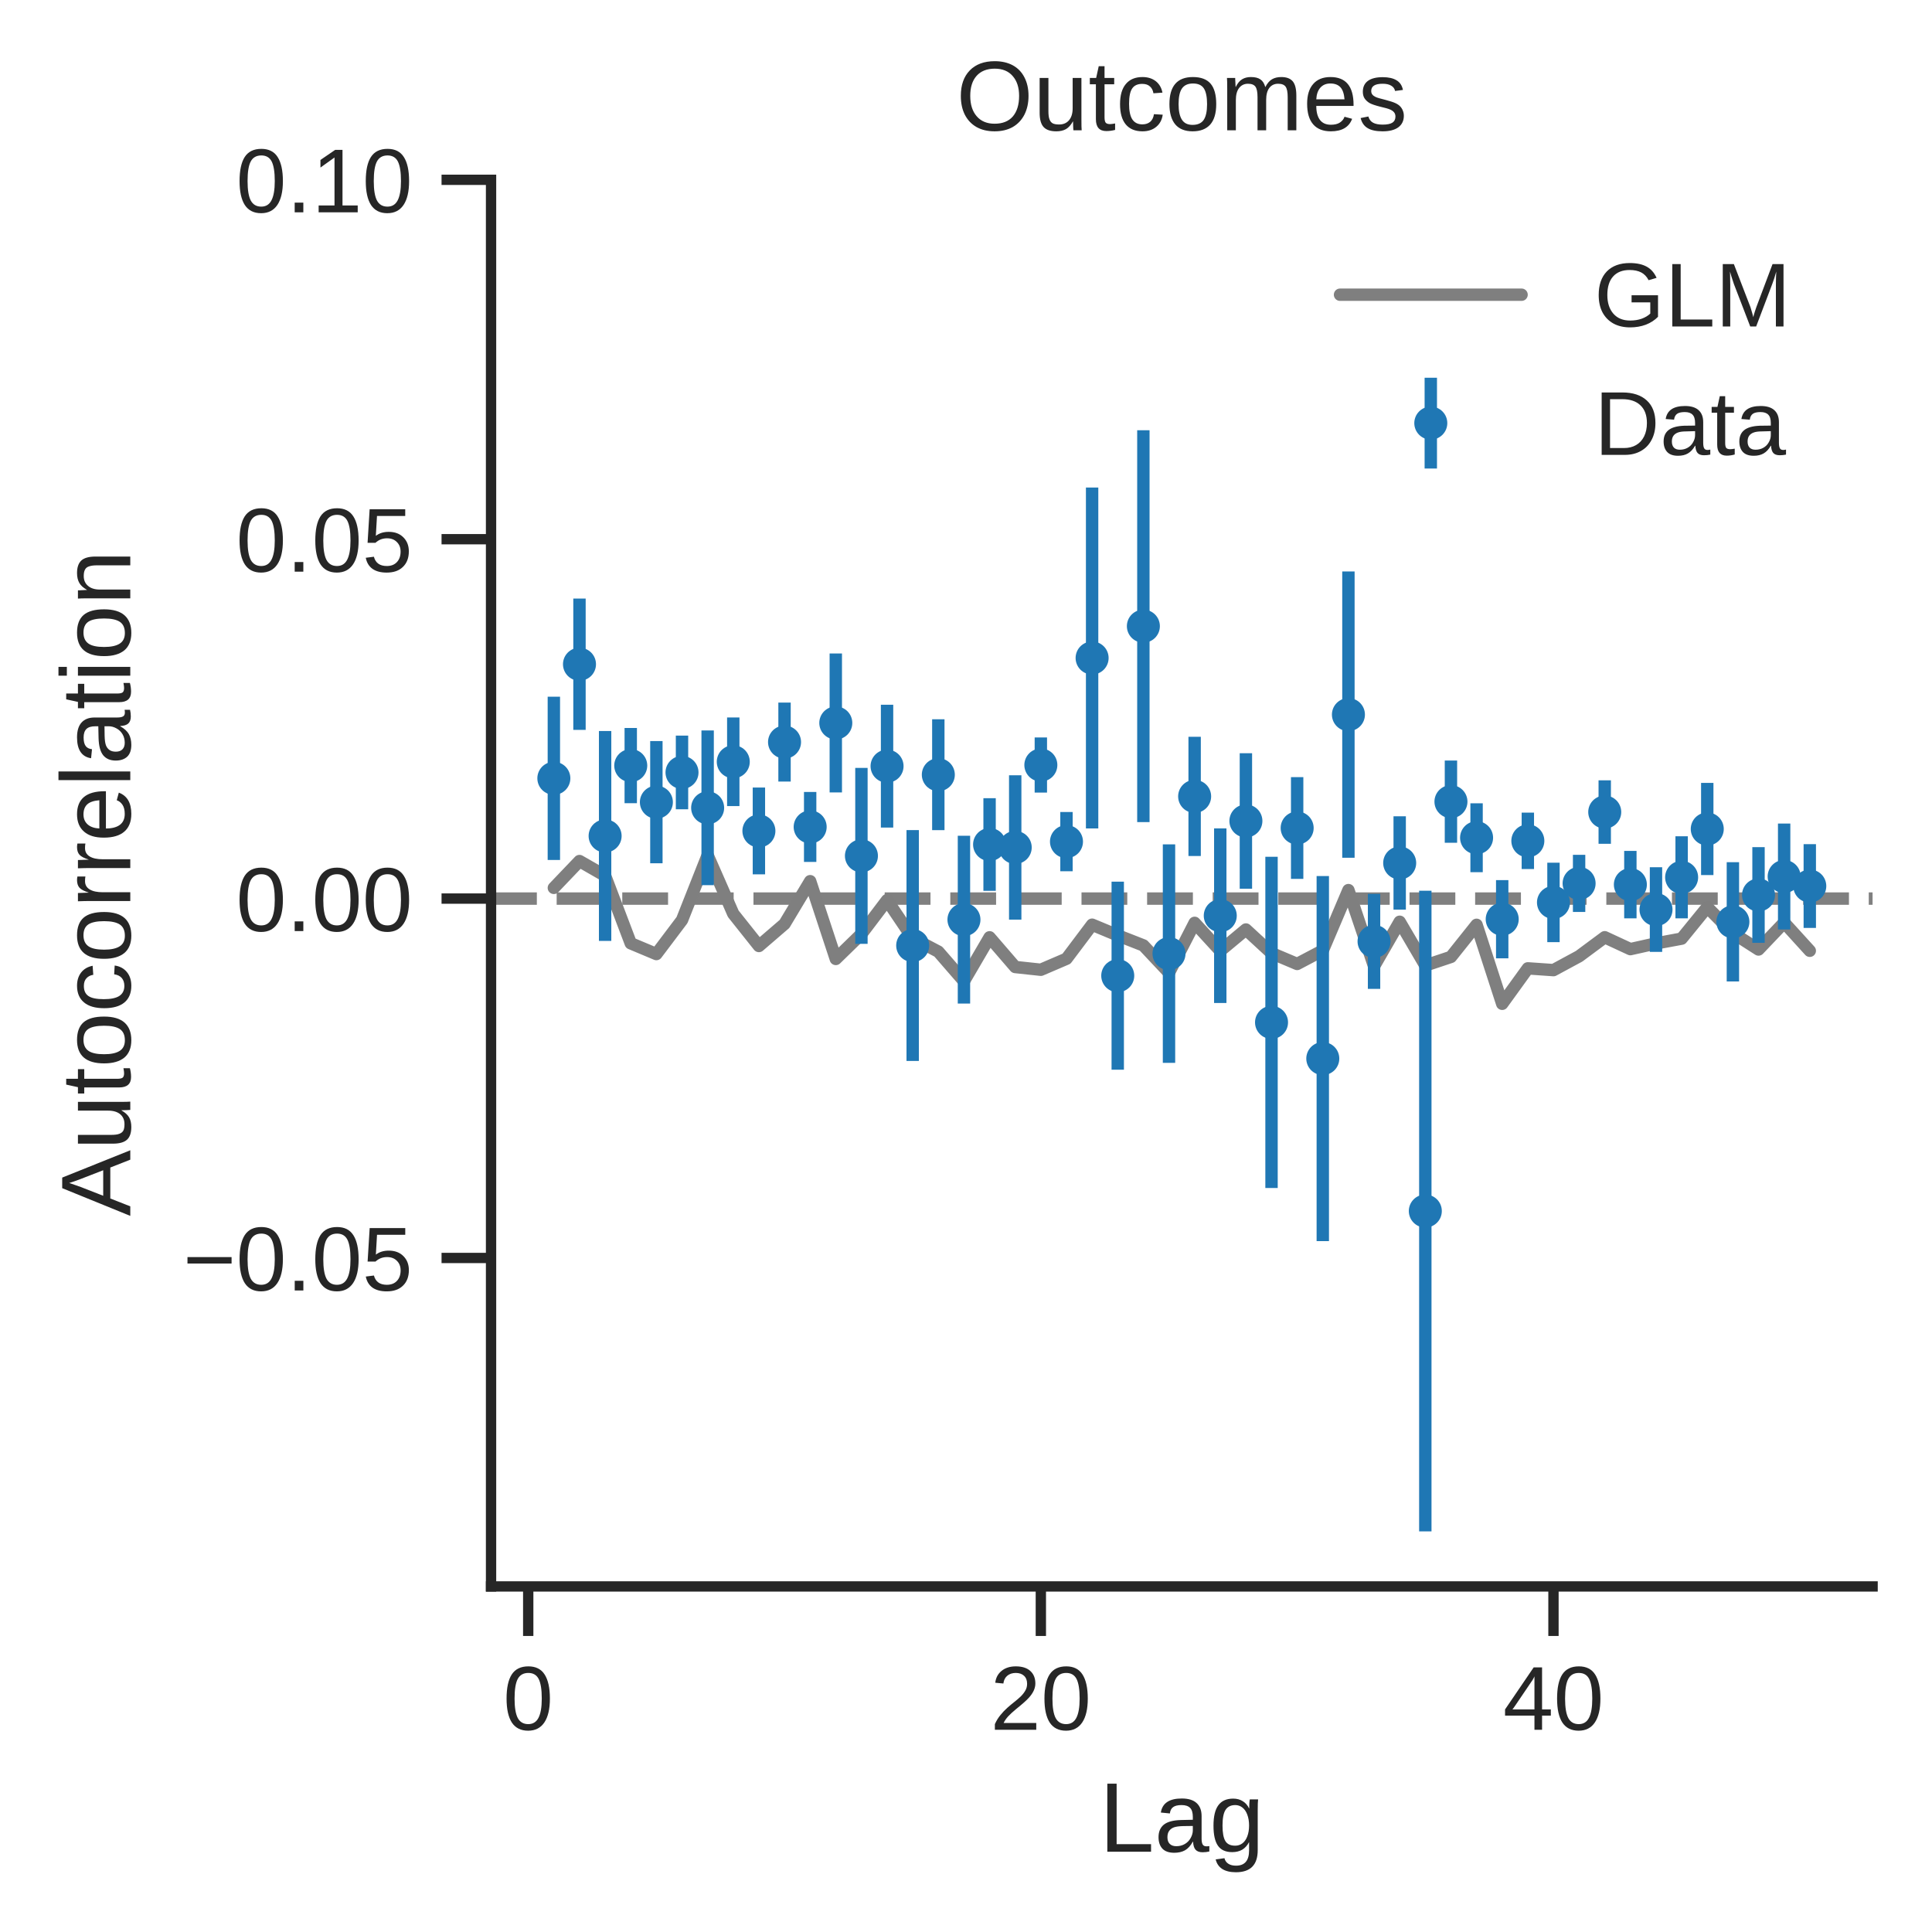
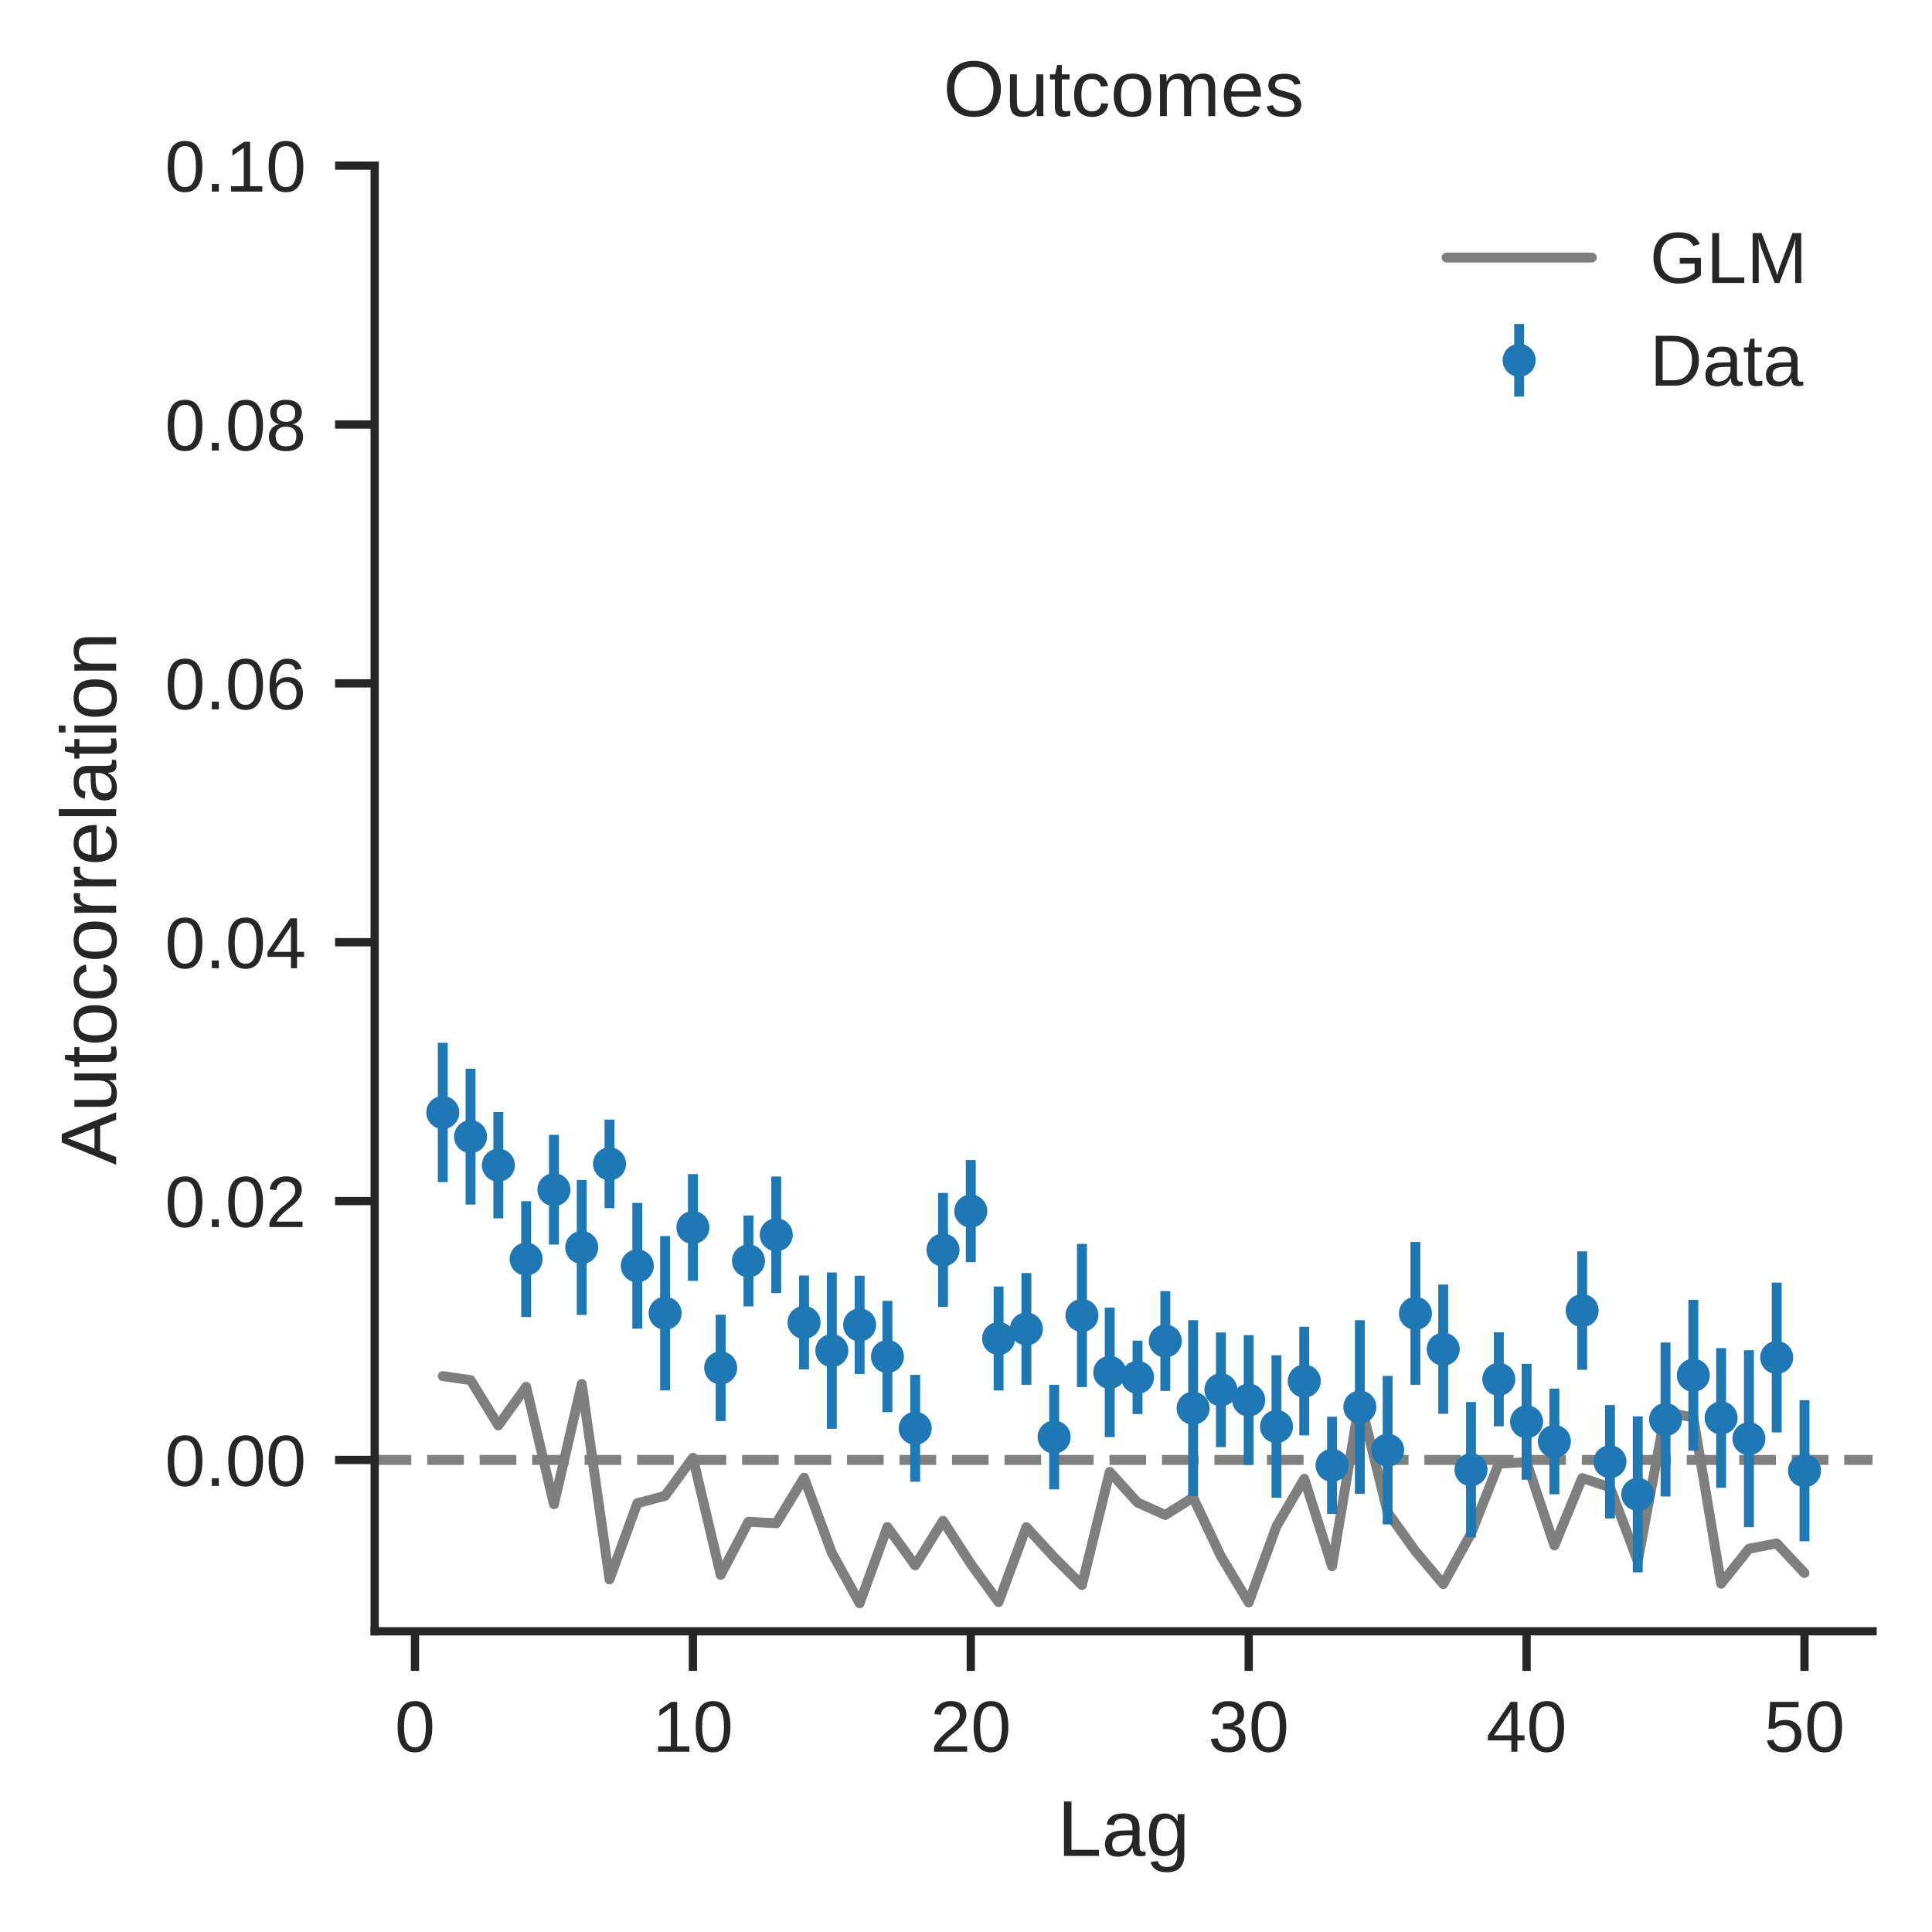
<svg xmlns="http://www.w3.org/2000/svg" xmlns:xlink="http://www.w3.org/1999/xlink" width="234.12pt" height="234.12pt" viewBox="0 0 234.12 234.12" version="1.1">
  <defs>
    <style type="text/css">*{stroke-linejoin: round; stroke-linecap: butt}</style>
  </defs>
  <g id="figure_1">
    <g id="patch_1">
      <path d="M 0 234.12  L 234.12 234.12  L 234.12 0  L 0 0  z " style="fill: #ffffff" />
    </g>
    <g id="axes_1">
      <g id="patch_2">
-         <path d="M 59.506 192.245  L 226.92 192.245  L 226.92 21.789  L 59.506 21.789  z " style="fill: #ffffff" />
+         <path d="M 45.405 197.68  L 226.92 197.68  L 226.92 20.072  L 45.405 20.072  z " style="fill: #ffffff" />
      </g>
      <g id="matplotlib.axis_1">
        <g id="xtick_1">
          <g id="line2d_1">
            <defs>
-               <path id="mb9bc8943e2" d="M 0 0  L 0 6  " style="stroke: #262626; stroke-width: 1.25" />
+               <path id="mdeae2c8058" d="M 0 0  L 0 4.8  " style="stroke: #262626" />
            </defs>
            <g>
-               <use xlink:href="#mb9bc8943e2" x="64.01" y="192.245" style="fill: #262626; stroke: #262626; stroke-width: 1.25" />
+               <use xlink:href="#mdeae2c8058" x="50.288" y="197.68" style="fill: #262626; stroke: #262626" />
            </g>
          </g>
          <g id="text_1">
-             <text style="font-size: 11px; font-family: 'Arial', 'DejaVu Sans', 'Liberation Sans', 'Bitstream Vera Sans', sans-serif; text-anchor: middle; fill: #262626" x="64.01" y="209.618" transform="rotate(-0 64.00979 209.6183)">0</text>
+             <text style="font-size: 8.8px; font-family: 'Arial', 'DejaVu Sans', 'Liberation Sans', 'Bitstream Vera Sans', sans-serif; text-anchor: middle; fill: #262626" x="50.288" y="212.279" transform="rotate(-0 50.28816 212.2785)">0</text>
          </g>
        </g>
        <g id="xtick_2">
          <g id="line2d_2">
            <g>
-               <use xlink:href="#mb9bc8943e2" x="126.13" y="192.245" style="fill: #262626; stroke: #262626; stroke-width: 1.25" />
+               <use xlink:href="#mdeae2c8058" x="83.964" y="197.68" style="fill: #262626; stroke: #262626" />
            </g>
          </g>
          <g id="text_2">
-             <text style="font-size: 11px; font-family: 'Arial', 'DejaVu Sans', 'Liberation Sans', 'Bitstream Vera Sans', sans-serif; text-anchor: middle; fill: #262626" x="126.13" y="209.618" transform="rotate(-0 126.1298 209.6183)">20</text>
+             <text style="font-size: 8.8px; font-family: 'Arial', 'DejaVu Sans', 'Liberation Sans', 'Bitstream Vera Sans', sans-serif; text-anchor: middle; fill: #262626" x="83.964" y="212.279" transform="rotate(-0 83.9643 212.2785)">10</text>
          </g>
        </g>
        <g id="xtick_3">
          <g id="line2d_3">
            <g>
-               <use xlink:href="#mb9bc8943e2" x="188.25" y="192.245" style="fill: #262626; stroke: #262626; stroke-width: 1.25" />
+               <use xlink:href="#mdeae2c8058" x="117.64" y="197.68" style="fill: #262626; stroke: #262626" />
            </g>
          </g>
          <g id="text_3">
-             <text style="font-size: 11px; font-family: 'Arial', 'DejaVu Sans', 'Liberation Sans', 'Bitstream Vera Sans', sans-serif; text-anchor: middle; fill: #262626" x="188.25" y="209.618" transform="rotate(-0 188.2498 209.6183)">40</text>
-           </g>
-         </g>
-         <g id="text_4">
-           <text style="font-size: 12px; font-family: 'Arial', 'DejaVu Sans', 'Liberation Sans', 'Bitstream Vera Sans', sans-serif; text-anchor: middle; fill: #262626" x="143.213" y="224.394" transform="rotate(-0 143.2128 224.3939)">Lag</text>
+             <text style="font-size: 8.8px; font-family: 'Arial', 'DejaVu Sans', 'Liberation Sans', 'Bitstream Vera Sans', sans-serif; text-anchor: middle; fill: #262626" x="117.64" y="212.279" transform="rotate(-0 117.6404 212.2785)">20</text>
+           </g>
+         </g>
+         <g id="xtick_4">
+           <g id="line2d_4">
+             <g>
+               <use xlink:href="#mdeae2c8058" x="151.317" y="197.68" style="fill: #262626; stroke: #262626" />
+             </g>
+           </g>
+           <g id="text_4">
+             <text style="font-size: 8.8px; font-family: 'Arial', 'DejaVu Sans', 'Liberation Sans', 'Bitstream Vera Sans', sans-serif; text-anchor: middle; fill: #262626" x="151.317" y="212.279" transform="rotate(-0 151.3166 212.2785)">30</text>
+           </g>
+         </g>
+         <g id="xtick_5">
+           <g id="line2d_5">
+             <g>
+               <use xlink:href="#mdeae2c8058" x="184.993" y="197.68" style="fill: #262626; stroke: #262626" />
+             </g>
+           </g>
+           <g id="text_5">
+             <text style="font-size: 8.8px; font-family: 'Arial', 'DejaVu Sans', 'Liberation Sans', 'Bitstream Vera Sans', sans-serif; text-anchor: middle; fill: #262626" x="184.993" y="212.279" transform="rotate(-0 184.9927 212.2785)">40</text>
+           </g>
+         </g>
+         <g id="xtick_6">
+           <g id="line2d_6">
+             <g>
+               <use xlink:href="#mdeae2c8058" x="218.669" y="197.68" style="fill: #262626; stroke: #262626" />
+             </g>
+           </g>
+           <g id="text_6">
+             <text style="font-size: 8.8px; font-family: 'Arial', 'DejaVu Sans', 'Liberation Sans', 'Bitstream Vera Sans', sans-serif; text-anchor: middle; fill: #262626" x="218.669" y="212.279" transform="rotate(-0 218.6689 212.2785)">50</text>
+           </g>
+         </g>
+         <g id="text_7">
+           <text style="font-size: 9.6px; font-family: 'Arial', 'DejaVu Sans', 'Liberation Sans', 'Bitstream Vera Sans', sans-serif; text-anchor: middle; fill: #262626" x="136.162" y="224.899" transform="rotate(-0 136.1623 224.899)">Lag</text>
        </g>
      </g>
      <g id="matplotlib.axis_2">
        <g id="ytick_1">
-           <g id="line2d_4">
+           <g id="line2d_7">
            <defs>
-               <path id="m481882add1" d="M 0 0  L -6 0  " style="stroke: #262626; stroke-width: 1.25" />
+               <path id="mad4c091adb" d="M 0 0  L -4.8 0  " style="stroke: #262626" />
            </defs>
            <g>
-               <use xlink:href="#m481882add1" x="59.506" y="152.442" style="fill: #262626; stroke: #262626; stroke-width: 1.25" />
-             </g>
-           </g>
-           <g id="text_5">
-             <text style="font-size: 11px; font-family: 'Arial', 'DejaVu Sans', 'Liberation Sans', 'Bitstream Vera Sans', sans-serif; text-anchor: end; fill: #262626" x="50.006" y="156.379" transform="rotate(-0 50.00609 156.3786)">−0.05</text>
+               <use xlink:href="#mad4c091adb" x="45.405" y="176.917" style="fill: #262626; stroke: #262626" />
+             </g>
+           </g>
+           <g id="text_8">
+             <text style="font-size: 8.8px; font-family: 'Arial', 'DejaVu Sans', 'Liberation Sans', 'Bitstream Vera Sans', sans-serif; text-anchor: end; fill: #262626" x="37.105" y="180.066" transform="rotate(-0 37.10513 180.0662)">0.00</text>
          </g>
        </g>
        <g id="ytick_2">
-           <g id="line2d_5">
-             <g>
-               <use xlink:href="#m481882add1" x="59.506" y="108.891" style="fill: #262626; stroke: #262626; stroke-width: 1.25" />
-             </g>
-           </g>
-           <g id="text_6">
-             <text style="font-size: 11px; font-family: 'Arial', 'DejaVu Sans', 'Liberation Sans', 'Bitstream Vera Sans', sans-serif; text-anchor: end; fill: #262626" x="50.006" y="112.828" transform="rotate(-0 50.00609 112.8278)">0.00</text>
+           <g id="line2d_8">
+             <g>
+               <use xlink:href="#mad4c091adb" x="45.405" y="145.548" style="fill: #262626; stroke: #262626" />
+             </g>
+           </g>
+           <g id="text_9">
+             <text style="font-size: 8.8px; font-family: 'Arial', 'DejaVu Sans', 'Liberation Sans', 'Bitstream Vera Sans', sans-serif; text-anchor: end; fill: #262626" x="37.105" y="148.697" transform="rotate(-0 37.10513 148.6971)">0.02</text>
          </g>
        </g>
        <g id="ytick_3">
-           <g id="line2d_6">
-             <g>
-               <use xlink:href="#m481882add1" x="59.506" y="65.34" style="fill: #262626; stroke: #262626; stroke-width: 1.25" />
-             </g>
-           </g>
-           <g id="text_7">
-             <text style="font-size: 11px; font-family: 'Arial', 'DejaVu Sans', 'Liberation Sans', 'Bitstream Vera Sans', sans-serif; text-anchor: end; fill: #262626" x="50.006" y="69.277" transform="rotate(-0 50.00609 69.27699)">0.05</text>
+           <g id="line2d_9">
+             <g>
+               <use xlink:href="#mad4c091adb" x="45.405" y="114.179" style="fill: #262626; stroke: #262626" />
+             </g>
+           </g>
+           <g id="text_10">
+             <text style="font-size: 8.8px; font-family: 'Arial', 'DejaVu Sans', 'Liberation Sans', 'Bitstream Vera Sans', sans-serif; text-anchor: end; fill: #262626" x="37.105" y="117.328" transform="rotate(-0 37.10513 117.3281)">0.04</text>
          </g>
        </g>
        <g id="ytick_4">
-           <g id="line2d_7">
-             <g>
-               <use xlink:href="#m481882add1" x="59.506" y="21.789" style="fill: #262626; stroke: #262626; stroke-width: 1.25" />
-             </g>
-           </g>
-           <g id="text_8">
-             <text style="font-size: 11px; font-family: 'Arial', 'DejaVu Sans', 'Liberation Sans', 'Bitstream Vera Sans', sans-serif; text-anchor: end; fill: #262626" x="50.006" y="25.726" transform="rotate(-0 50.00609 25.72617)">0.10</text>
-           </g>
-         </g>
-         <g id="text_9">
-           <text style="font-size: 12px; font-family: 'Arial', 'DejaVu Sans', 'Liberation Sans', 'Bitstream Vera Sans', sans-serif; text-anchor: middle; fill: #262626" x="15.789" y="107.017" transform="rotate(-90 15.78937 107.017)">Autocorrelation</text>
-         </g>
-       </g>
-       <g id="line2d_8">
-         <path d="M 59.506 108.891  L 226.92 108.891  " clip-path="url(#p8e2ae31507)" style="fill: none; stroke-dasharray: 5.55,2.4; stroke-dashoffset: 0; stroke: #808080; stroke-width: 1.5" />
+           <g id="line2d_10">
+             <g>
+               <use xlink:href="#mad4c091adb" x="45.405" y="82.81" style="fill: #262626; stroke: #262626" />
+             </g>
+           </g>
+           <g id="text_11">
+             <text style="font-size: 8.8px; font-family: 'Arial', 'DejaVu Sans', 'Liberation Sans', 'Bitstream Vera Sans', sans-serif; text-anchor: end; fill: #262626" x="37.105" y="85.959" transform="rotate(-0 37.10513 85.95902)">0.06</text>
+           </g>
+         </g>
+         <g id="ytick_5">
+           <g id="line2d_11">
+             <g>
+               <use xlink:href="#mad4c091adb" x="45.405" y="51.441" style="fill: #262626; stroke: #262626" />
+             </g>
+           </g>
+           <g id="text_12">
+             <text style="font-size: 8.8px; font-family: 'Arial', 'DejaVu Sans', 'Liberation Sans', 'Bitstream Vera Sans', sans-serif; text-anchor: end; fill: #262626" x="37.105" y="54.59" transform="rotate(-0 37.10513 54.58998)">0.08</text>
+           </g>
+         </g>
+         <g id="ytick_6">
+           <g id="line2d_12">
+             <g>
+               <use xlink:href="#mad4c091adb" x="45.405" y="20.072" style="fill: #262626; stroke: #262626" />
+             </g>
+           </g>
+           <g id="text_13">
+             <text style="font-size: 8.8px; font-family: 'Arial', 'DejaVu Sans', 'Liberation Sans', 'Bitstream Vera Sans', sans-serif; text-anchor: end; fill: #262626" x="37.105" y="23.221" transform="rotate(-0 37.10513 23.22094)">0.10</text>
+           </g>
+         </g>
+         <g id="text_14">
+           <text style="font-size: 9.6px; font-family: 'Arial', 'DejaVu Sans', 'Liberation Sans', 'Bitstream Vera Sans', sans-serif; text-anchor: middle; fill: #262626" x="14.072" y="108.876" transform="rotate(-90 14.0715 108.8756)">Autocorrelation</text>
+         </g>
+       </g>
+       <g id="line2d_13">
+         <path d="M 45.405 176.917  L 226.92 176.917  " clip-path="url(#p6bc986d096)" style="fill: none; stroke-dasharray: 4.44,1.92; stroke-dashoffset: 0; stroke: #808080; stroke-width: 1.2" />
      </g>
      <g id="patch_3">
-         <path d="M 59.506 192.245  L 59.506 21.789  " style="fill: none; stroke: #262626; stroke-width: 1.25; stroke-linejoin: miter; stroke-linecap: square" />
+         <path d="M 45.405 197.68  L 45.405 20.072  " style="fill: none; stroke: #262626; stroke-linejoin: miter; stroke-linecap: square" />
      </g>
      <g id="patch_4">
-         <path d="M 59.506 192.245  L 226.92 192.245  " style="fill: none; stroke: #262626; stroke-width: 1.25; stroke-linejoin: miter; stroke-linecap: square" />
-       </g>
-       <g id="line2d_9">
-         <path d="M 67.116 107.592  L 70.222 104.341  L 73.328 106.125  L 76.434 114.309  L 79.54 115.612  L 82.646 111.496  L 85.752 103.643  L 88.858 110.731  L 91.964 114.635  L 95.07 111.961  L 98.176 106.782  L 101.282 116.205  L 104.388 113.179  L 107.494 109.082  L 110.6 113.686  L 113.706 115.32  L 116.812 118.899  L 119.918 113.582  L 123.024 117.182  L 126.13 117.515  L 129.236 116.182  L 132.342 112.054  L 135.448 113.347  L 138.554 114.565  L 141.66 117.872  L 144.766 111.831  L 147.872 115.223  L 150.978 112.636  L 154.084 115.5  L 157.19 116.812  L 160.296 115.174  L 163.402 107.862  L 166.508 117.086  L 169.614 111.698  L 172.72 116.997  L 175.826 115.959  L 178.932 112.068  L 182.038 121.64  L 185.144 117.344  L 188.25 117.559  L 191.356 115.879  L 194.462 113.575  L 197.568 115.016  L 200.674 114.322  L 203.78 113.744  L 206.886 109.93  L 209.992 113.07  L 213.098 115.06  L 216.204 111.798  L 219.31 115.214  " clip-path="url(#p8e2ae31507)" style="fill: none; stroke: #7f7f7f; stroke-width: 1.5; stroke-linecap: round" />
-       </g>
-       <g id="text_10">
-         <text style="font-size: 12px; font-family: 'Arial', 'DejaVu Sans', 'Liberation Sans', 'Bitstream Vera Sans', sans-serif; text-anchor: middle; fill: #262626" x="143.213" y="15.789" transform="rotate(-0 143.2128 15.78937)">Outcomes</text>
+         <path d="M 45.405 197.68  L 226.92 197.68  " style="fill: none; stroke: #262626; stroke-linejoin: miter; stroke-linecap: square" />
+       </g>
+       <g id="line2d_14">
+         <path d="M 53.656 166.755  L 57.023 167.243  L 60.391 172.734  L 63.759 168.05  L 67.126 182.289  L 70.494 167.708  L 73.861 191.391  L 77.229 182.164  L 80.597 181.264  L 83.964 176.649  L 87.332 190.844  L 90.7 184.408  L 94.067 184.588  L 97.435 179.07  L 100.802 188.168  L 104.17 194.283  L 107.538 185.049  L 110.905 189.696  L 114.273 184.292  L 117.64 189.513  L 121.008 194.139  L 124.376 185.063  L 127.743 188.72  L 131.111 192.076  L 134.479 178.364  L 137.846 182.078  L 141.214 183.586  L 144.581 181.465  L 147.949 188.587  L 151.317 194.189  L 154.684 184.946  L 158.052 179.197  L 161.419 189.794  L 164.787 169.63  L 168.155 183.276  L 171.522 187.971  L 174.89 191.961  L 178.257 185.84  L 181.625 177.364  L 184.993 177.189  L 188.36 187.277  L 191.728 179.113  L 195.096 180.232  L 198.463 189.185  L 201.831 171.128  L 205.198 171.77  L 208.566 191.913  L 211.934 187.681  L 215.301 187.031  L 218.669 190.619  " clip-path="url(#p6bc986d096)" style="fill: none; stroke: #7f7f7f; stroke-width: 1.2; stroke-linecap: round" />
+       </g>
+       <g id="text_15">
+         <text style="font-size: 9.6px; font-family: 'Arial', 'DejaVu Sans', 'Liberation Sans', 'Bitstream Vera Sans', sans-serif; text-anchor: middle; fill: #262626" x="136.162" y="14.072" transform="rotate(-0 136.1623 14.0715)">Outcomes</text>
      </g>
      <g id="LineCollection_1">
-         <path d="M 67.116 104.209  L 67.116 84.424  " clip-path="url(#p8e2ae31507)" style="fill: none; stroke: #1f77b4; stroke-width: 1.5" />
-         <path d="M 70.222 88.45  L 70.222 72.531  " clip-path="url(#p8e2ae31507)" style="fill: none; stroke: #1f77b4; stroke-width: 1.5" />
-         <path d="M 73.328 114.017  L 73.328 88.584  " clip-path="url(#p8e2ae31507)" style="fill: none; stroke: #1f77b4; stroke-width: 1.5" />
-         <path d="M 76.434 97.33  L 76.434 88.219  " clip-path="url(#p8e2ae31507)" style="fill: none; stroke: #1f77b4; stroke-width: 1.5" />
-         <path d="M 79.54 104.614  L 79.54 89.803  " clip-path="url(#p8e2ae31507)" style="fill: none; stroke: #1f77b4; stroke-width: 1.5" />
-         <path d="M 82.646 98.068  L 82.646 89.138  " clip-path="url(#p8e2ae31507)" style="fill: none; stroke: #1f77b4; stroke-width: 1.5" />
-         <path d="M 85.752 107.266  L 85.752 88.517  " clip-path="url(#p8e2ae31507)" style="fill: none; stroke: #1f77b4; stroke-width: 1.5" />
-         <path d="M 88.858 97.682  L 88.858 86.943  " clip-path="url(#p8e2ae31507)" style="fill: none; stroke: #1f77b4; stroke-width: 1.5" />
-         <path d="M 91.964 105.952  L 91.964 95.435  " clip-path="url(#p8e2ae31507)" style="fill: none; stroke: #1f77b4; stroke-width: 1.5" />
-         <path d="M 95.07 94.711  L 95.07 85.138  " clip-path="url(#p8e2ae31507)" style="fill: none; stroke: #1f77b4; stroke-width: 1.5" />
-         <path d="M 98.176 104.446  L 98.176 95.971  " clip-path="url(#p8e2ae31507)" style="fill: none; stroke: #1f77b4; stroke-width: 1.5" />
-         <path d="M 101.282 96.025  L 101.282 79.19  " clip-path="url(#p8e2ae31507)" style="fill: none; stroke: #1f77b4; stroke-width: 1.5" />
-         <path d="M 104.388 114.374  L 104.388 93.053  " clip-path="url(#p8e2ae31507)" style="fill: none; stroke: #1f77b4; stroke-width: 1.5" />
-         <path d="M 107.494 100.282  L 107.494 85.403  " clip-path="url(#p8e2ae31507)" style="fill: none; stroke: #1f77b4; stroke-width: 1.5" />
-         <path d="M 110.6 128.569  L 110.6 100.592  " clip-path="url(#p8e2ae31507)" style="fill: none; stroke: #1f77b4; stroke-width: 1.5" />
-         <path d="M 113.706 100.596  L 113.706 87.164  " clip-path="url(#p8e2ae31507)" style="fill: none; stroke: #1f77b4; stroke-width: 1.5" />
-         <path d="M 116.812 121.609  L 116.812 101.276  " clip-path="url(#p8e2ae31507)" style="fill: none; stroke: #1f77b4; stroke-width: 1.5" />
-         <path d="M 119.918 107.949  L 119.918 96.727  " clip-path="url(#p8e2ae31507)" style="fill: none; stroke: #1f77b4; stroke-width: 1.5" />
-         <path d="M 123.024 111.439  L 123.024 93.948  " clip-path="url(#p8e2ae31507)" style="fill: none; stroke: #1f77b4; stroke-width: 1.5" />
-         <path d="M 126.13 96.048  L 126.13 89.363  " clip-path="url(#p8e2ae31507)" style="fill: none; stroke: #1f77b4; stroke-width: 1.5" />
-         <path d="M 129.236 105.577  L 129.236 98.401  " clip-path="url(#p8e2ae31507)" style="fill: none; stroke: #1f77b4; stroke-width: 1.5" />
-         <path d="M 132.342 100.391  L 132.342 59.081  " clip-path="url(#p8e2ae31507)" style="fill: none; stroke: #1f77b4; stroke-width: 1.5" />
-         <path d="M 135.448 129.629  L 135.448 106.839  " clip-path="url(#p8e2ae31507)" style="fill: none; stroke: #1f77b4; stroke-width: 1.5" />
-         <path d="M 138.554 99.622  L 138.554 52.135  " clip-path="url(#p8e2ae31507)" style="fill: none; stroke: #1f77b4; stroke-width: 1.5" />
-         <path d="M 141.66 128.796  L 141.66 102.321  " clip-path="url(#p8e2ae31507)" style="fill: none; stroke: #1f77b4; stroke-width: 1.5" />
-         <path d="M 144.766 103.732  L 144.766 89.285  " clip-path="url(#p8e2ae31507)" style="fill: none; stroke: #1f77b4; stroke-width: 1.5" />
-         <path d="M 147.872 121.543  L 147.872 100.383  " clip-path="url(#p8e2ae31507)" style="fill: none; stroke: #1f77b4; stroke-width: 1.5" />
-         <path d="M 150.978 107.695  L 150.978 91.274  " clip-path="url(#p8e2ae31507)" style="fill: none; stroke: #1f77b4; stroke-width: 1.5" />
-         <path d="M 154.084 143.961  L 154.084 103.826  " clip-path="url(#p8e2ae31507)" style="fill: none; stroke: #1f77b4; stroke-width: 1.5" />
-         <path d="M 157.19 106.502  L 157.19 94.175  " clip-path="url(#p8e2ae31507)" style="fill: none; stroke: #1f77b4; stroke-width: 1.5" />
-         <path d="M 160.296 150.397  L 160.296 106.159  " clip-path="url(#p8e2ae31507)" style="fill: none; stroke: #1f77b4; stroke-width: 1.5" />
-         <path d="M 163.402 103.941  L 163.402 69.251  " clip-path="url(#p8e2ae31507)" style="fill: none; stroke: #1f77b4; stroke-width: 1.5" />
-         <path d="M 166.508 119.835  L 166.508 108.321  " clip-path="url(#p8e2ae31507)" style="fill: none; stroke: #1f77b4; stroke-width: 1.5" />
-         <path d="M 169.614 110.231  L 169.614 98.92  " clip-path="url(#p8e2ae31507)" style="fill: none; stroke: #1f77b4; stroke-width: 1.5" />
-         <path d="M 172.72 185.573  L 172.72 107.936  " clip-path="url(#p8e2ae31507)" style="fill: none; stroke: #1f77b4; stroke-width: 1.5" />
-         <path d="M 175.826 102.125  L 175.826 92.162  " clip-path="url(#p8e2ae31507)" style="fill: none; stroke: #1f77b4; stroke-width: 1.5" />
-         <path d="M 178.932 105.69  L 178.932 97.345  " clip-path="url(#p8e2ae31507)" style="fill: none; stroke: #1f77b4; stroke-width: 1.5" />
-         <path d="M 182.038 116.13  L 182.038 106.65  " clip-path="url(#p8e2ae31507)" style="fill: none; stroke: #1f77b4; stroke-width: 1.5" />
-         <path d="M 185.144 105.313  L 185.144 98.475  " clip-path="url(#p8e2ae31507)" style="fill: none; stroke: #1f77b4; stroke-width: 1.5" />
-         <path d="M 188.25 114.17  L 188.25 104.541  " clip-path="url(#p8e2ae31507)" style="fill: none; stroke: #1f77b4; stroke-width: 1.5" />
-         <path d="M 191.356 110.513  L 191.356 103.585  " clip-path="url(#p8e2ae31507)" style="fill: none; stroke: #1f77b4; stroke-width: 1.5" />
-         <path d="M 194.462 102.251  L 194.462 94.557  " clip-path="url(#p8e2ae31507)" style="fill: none; stroke: #1f77b4; stroke-width: 1.5" />
-         <path d="M 197.568 111.283  L 197.568 103.11  " clip-path="url(#p8e2ae31507)" style="fill: none; stroke: #1f77b4; stroke-width: 1.5" />
-         <path d="M 200.674 115.35  L 200.674 105.092  " clip-path="url(#p8e2ae31507)" style="fill: none; stroke: #1f77b4; stroke-width: 1.5" />
-         <path d="M 203.78 111.287  L 203.78 101.341  " clip-path="url(#p8e2ae31507)" style="fill: none; stroke: #1f77b4; stroke-width: 1.5" />
-         <path d="M 206.886 106.043  L 206.886 94.871  " clip-path="url(#p8e2ae31507)" style="fill: none; stroke: #1f77b4; stroke-width: 1.5" />
-         <path d="M 209.992 118.933  L 209.992 104.483  " clip-path="url(#p8e2ae31507)" style="fill: none; stroke: #1f77b4; stroke-width: 1.5" />
-         <path d="M 213.098 114.25  L 213.098 102.656  " clip-path="url(#p8e2ae31507)" style="fill: none; stroke: #1f77b4; stroke-width: 1.5" />
-         <path d="M 216.204 112.632  L 216.204 99.798  " clip-path="url(#p8e2ae31507)" style="fill: none; stroke: #1f77b4; stroke-width: 1.5" />
-         <path d="M 219.31 112.448  L 219.31 102.295  " clip-path="url(#p8e2ae31507)" style="fill: none; stroke: #1f77b4; stroke-width: 1.5" />
-       </g>
-       <g id="line2d_10">
+         <path d="M 53.656 143.253  L 53.656 126.36  " clip-path="url(#p6bc986d096)" style="fill: none; stroke: #1f77b4; stroke-width: 1.2" />
+         <path d="M 57.023 145.969  L 57.023 129.508  " clip-path="url(#p6bc986d096)" style="fill: none; stroke: #1f77b4; stroke-width: 1.2" />
+         <path d="M 60.391 147.645  L 60.391 134.754  " clip-path="url(#p6bc986d096)" style="fill: none; stroke: #1f77b4; stroke-width: 1.2" />
+         <path d="M 63.759 159.6  L 63.759 145.558  " clip-path="url(#p6bc986d096)" style="fill: none; stroke: #1f77b4; stroke-width: 1.2" />
+         <path d="M 67.126 150.815  L 67.126 137.52  " clip-path="url(#p6bc986d096)" style="fill: none; stroke: #1f77b4; stroke-width: 1.2" />
+         <path d="M 70.494 159.342  L 70.494 142.994  " clip-path="url(#p6bc986d096)" style="fill: none; stroke: #1f77b4; stroke-width: 1.2" />
+         <path d="M 73.861 146.4  L 73.861 135.668  " clip-path="url(#p6bc986d096)" style="fill: none; stroke: #1f77b4; stroke-width: 1.2" />
+         <path d="M 77.229 161.015  L 77.229 145.769  " clip-path="url(#p6bc986d096)" style="fill: none; stroke: #1f77b4; stroke-width: 1.2" />
+         <path d="M 80.597 168.497  L 80.597 149.783  " clip-path="url(#p6bc986d096)" style="fill: none; stroke: #1f77b4; stroke-width: 1.2" />
+         <path d="M 83.964 155.215  L 83.964 142.278  " clip-path="url(#p6bc986d096)" style="fill: none; stroke: #1f77b4; stroke-width: 1.2" />
+         <path d="M 87.332 172.203  L 87.332 159.322  " clip-path="url(#p6bc986d096)" style="fill: none; stroke: #1f77b4; stroke-width: 1.2" />
+         <path d="M 90.7 158.308  L 90.7 147.289  " clip-path="url(#p6bc986d096)" style="fill: none; stroke: #1f77b4; stroke-width: 1.2" />
+         <path d="M 94.067 156.696  L 94.067 142.569  " clip-path="url(#p6bc986d096)" style="fill: none; stroke: #1f77b4; stroke-width: 1.2" />
+         <path d="M 97.435 165.944  L 97.435 154.561  " clip-path="url(#p6bc986d096)" style="fill: none; stroke: #1f77b4; stroke-width: 1.2" />
+         <path d="M 100.802 173.144  L 100.802 154.195  " clip-path="url(#p6bc986d096)" style="fill: none; stroke: #1f77b4; stroke-width: 1.2" />
+         <path d="M 104.17 166.5  L 104.17 154.597  " clip-path="url(#p6bc986d096)" style="fill: none; stroke: #1f77b4; stroke-width: 1.2" />
+         <path d="M 107.538 171.123  L 107.538 157.643  " clip-path="url(#p6bc986d096)" style="fill: none; stroke: #1f77b4; stroke-width: 1.2" />
+         <path d="M 110.905 179.562  L 110.905 166.604  " clip-path="url(#p6bc986d096)" style="fill: none; stroke: #1f77b4; stroke-width: 1.2" />
+         <path d="M 114.273 158.379  L 114.273 144.563  " clip-path="url(#p6bc986d096)" style="fill: none; stroke: #1f77b4; stroke-width: 1.2" />
+         <path d="M 117.64 152.944  L 117.64 140.573  " clip-path="url(#p6bc986d096)" style="fill: none; stroke: #1f77b4; stroke-width: 1.2" />
+         <path d="M 121.008 168.5  L 121.008 155.901  " clip-path="url(#p6bc986d096)" style="fill: none; stroke: #1f77b4; stroke-width: 1.2" />
+         <path d="M 124.376 167.811  L 124.376 154.267  " clip-path="url(#p6bc986d096)" style="fill: none; stroke: #1f77b4; stroke-width: 1.2" />
+         <path d="M 127.743 180.485  L 127.743 167.803  " clip-path="url(#p6bc986d096)" style="fill: none; stroke: #1f77b4; stroke-width: 1.2" />
+         <path d="M 131.111 168.085  L 131.111 150.733  " clip-path="url(#p6bc986d096)" style="fill: none; stroke: #1f77b4; stroke-width: 1.2" />
+         <path d="M 134.479 174.147  L 134.479 158.461  " clip-path="url(#p6bc986d096)" style="fill: none; stroke: #1f77b4; stroke-width: 1.2" />
+         <path d="M 137.846 171.357  L 137.846 162.454  " clip-path="url(#p6bc986d096)" style="fill: none; stroke: #1f77b4; stroke-width: 1.2" />
+         <path d="M 141.214 168.549  L 141.214 156.454  " clip-path="url(#p6bc986d096)" style="fill: none; stroke: #1f77b4; stroke-width: 1.2" />
+         <path d="M 144.581 181.318  L 144.581 159.979  " clip-path="url(#p6bc986d096)" style="fill: none; stroke: #1f77b4; stroke-width: 1.2" />
+         <path d="M 147.949 175.362  L 147.949 161.468  " clip-path="url(#p6bc986d096)" style="fill: none; stroke: #1f77b4; stroke-width: 1.2" />
+         <path d="M 151.317 177.521  L 151.317 161.794  " clip-path="url(#p6bc986d096)" style="fill: none; stroke: #1f77b4; stroke-width: 1.2" />
+         <path d="M 154.684 181.501  L 154.684 164.235  " clip-path="url(#p6bc986d096)" style="fill: none; stroke: #1f77b4; stroke-width: 1.2" />
+         <path d="M 158.052 173.942  L 158.052 160.775  " clip-path="url(#p6bc986d096)" style="fill: none; stroke: #1f77b4; stroke-width: 1.2" />
+         <path d="M 161.419 183.457  L 161.419 171.674  " clip-path="url(#p6bc986d096)" style="fill: none; stroke: #1f77b4; stroke-width: 1.2" />
+         <path d="M 164.787 181.026  L 164.787 159.979  " clip-path="url(#p6bc986d096)" style="fill: none; stroke: #1f77b4; stroke-width: 1.2" />
+         <path d="M 168.155 184.732  L 168.155 166.731  " clip-path="url(#p6bc986d096)" style="fill: none; stroke: #1f77b4; stroke-width: 1.2" />
+         <path d="M 171.522 167.814  L 171.522 150.499  " clip-path="url(#p6bc986d096)" style="fill: none; stroke: #1f77b4; stroke-width: 1.2" />
+         <path d="M 174.89 171.327  L 174.89 155.664  " clip-path="url(#p6bc986d096)" style="fill: none; stroke: #1f77b4; stroke-width: 1.2" />
+         <path d="M 178.257 186.308  L 178.257 169.904  " clip-path="url(#p6bc986d096)" style="fill: none; stroke: #1f77b4; stroke-width: 1.2" />
+         <path d="M 181.625 172.844  L 181.625 161.435  " clip-path="url(#p6bc986d096)" style="fill: none; stroke: #1f77b4; stroke-width: 1.2" />
+         <path d="M 184.993 179.313  L 184.993 165.271  " clip-path="url(#p6bc986d096)" style="fill: none; stroke: #1f77b4; stroke-width: 1.2" />
+         <path d="M 188.36 181.078  L 188.36 168.265  " clip-path="url(#p6bc986d096)" style="fill: none; stroke: #1f77b4; stroke-width: 1.2" />
+         <path d="M 191.728 165.993  L 191.728 151.642  " clip-path="url(#p6bc986d096)" style="fill: none; stroke: #1f77b4; stroke-width: 1.2" />
+         <path d="M 195.096 184.008  L 195.096 170.263  " clip-path="url(#p6bc986d096)" style="fill: none; stroke: #1f77b4; stroke-width: 1.2" />
+         <path d="M 198.463 190.534  L 198.463 171.635  " clip-path="url(#p6bc986d096)" style="fill: none; stroke: #1f77b4; stroke-width: 1.2" />
+         <path d="M 201.831 181.348  L 201.831 162.683  " clip-path="url(#p6bc986d096)" style="fill: none; stroke: #1f77b4; stroke-width: 1.2" />
+         <path d="M 205.198 175.8  L 205.198 157.514  " clip-path="url(#p6bc986d096)" style="fill: none; stroke: #1f77b4; stroke-width: 1.2" />
+         <path d="M 208.566 180.288  L 208.566 163.359  " clip-path="url(#p6bc986d096)" style="fill: none; stroke: #1f77b4; stroke-width: 1.2" />
+         <path d="M 211.934 185.064  L 211.934 163.619  " clip-path="url(#p6bc986d096)" style="fill: none; stroke: #1f77b4; stroke-width: 1.2" />
+         <path d="M 215.301 173.58  L 215.301 155.422  " clip-path="url(#p6bc986d096)" style="fill: none; stroke: #1f77b4; stroke-width: 1.2" />
+         <path d="M 218.669 186.769  L 218.669 169.672  " clip-path="url(#p6bc986d096)" style="fill: none; stroke: #1f77b4; stroke-width: 1.2" />
+       </g>
+       <g id="line2d_15">
        <defs>
-           <path id="m5ac2a80d14" d="M 0 1.5  C 0.398 1.5 0.779 1.342 1.061 1.061  C 1.342 0.779 1.5 0.398 1.5 0  C 1.5 -0.398 1.342 -0.779 1.061 -1.061  C 0.779 -1.342 0.398 -1.5 0 -1.5  C -0.398 -1.5 -0.779 -1.342 -1.061 -1.061  C -1.342 -0.779 -1.5 -0.398 -1.5 0  C -1.5 0.398 -1.342 0.779 -1.061 1.061  C -0.779 1.342 -0.398 1.5 0 1.5  z " style="stroke: #1f77b4" />
+           <path id="m4e25b7ef65" d="M 0 1.5  C 0.398 1.5 0.779 1.342 1.061 1.061  C 1.342 0.779 1.5 0.398 1.5 0  C 1.5 -0.398 1.342 -0.779 1.061 -1.061  C 0.779 -1.342 0.398 -1.5 0 -1.5  C -0.398 -1.5 -0.779 -1.342 -1.061 -1.061  C -1.342 -0.779 -1.5 -0.398 -1.5 0  C -1.5 0.398 -1.342 0.779 -1.061 1.061  C -0.779 1.342 -0.398 1.5 0 1.5  z " style="stroke: #1f77b4" />
        </defs>
-         <g clip-path="url(#p8e2ae31507)">
-           <use xlink:href="#m5ac2a80d14" x="67.116" y="94.316" style="fill: #1f77b4; stroke: #1f77b4" />
-           <use xlink:href="#m5ac2a80d14" x="70.222" y="80.491" style="fill: #1f77b4; stroke: #1f77b4" />
-           <use xlink:href="#m5ac2a80d14" x="73.328" y="101.301" style="fill: #1f77b4; stroke: #1f77b4" />
-           <use xlink:href="#m5ac2a80d14" x="76.434" y="92.774" style="fill: #1f77b4; stroke: #1f77b4" />
-           <use xlink:href="#m5ac2a80d14" x="79.54" y="97.208" style="fill: #1f77b4; stroke: #1f77b4" />
-           <use xlink:href="#m5ac2a80d14" x="82.646" y="93.603" style="fill: #1f77b4; stroke: #1f77b4" />
-           <use xlink:href="#m5ac2a80d14" x="85.752" y="97.892" style="fill: #1f77b4; stroke: #1f77b4" />
-           <use xlink:href="#m5ac2a80d14" x="88.858" y="92.312" style="fill: #1f77b4; stroke: #1f77b4" />
-           <use xlink:href="#m5ac2a80d14" x="91.964" y="100.693" style="fill: #1f77b4; stroke: #1f77b4" />
-           <use xlink:href="#m5ac2a80d14" x="95.07" y="89.925" style="fill: #1f77b4; stroke: #1f77b4" />
-           <use xlink:href="#m5ac2a80d14" x="98.176" y="100.209" style="fill: #1f77b4; stroke: #1f77b4" />
-           <use xlink:href="#m5ac2a80d14" x="101.282" y="87.608" style="fill: #1f77b4; stroke: #1f77b4" />
-           <use xlink:href="#m5ac2a80d14" x="104.388" y="103.713" style="fill: #1f77b4; stroke: #1f77b4" />
-           <use xlink:href="#m5ac2a80d14" x="107.494" y="92.843" style="fill: #1f77b4; stroke: #1f77b4" />
-           <use xlink:href="#m5ac2a80d14" x="110.6" y="114.58" style="fill: #1f77b4; stroke: #1f77b4" />
-           <use xlink:href="#m5ac2a80d14" x="113.706" y="93.88" style="fill: #1f77b4; stroke: #1f77b4" />
-           <use xlink:href="#m5ac2a80d14" x="116.812" y="111.442" style="fill: #1f77b4; stroke: #1f77b4" />
-           <use xlink:href="#m5ac2a80d14" x="119.918" y="102.338" style="fill: #1f77b4; stroke: #1f77b4" />
-           <use xlink:href="#m5ac2a80d14" x="123.024" y="102.694" style="fill: #1f77b4; stroke: #1f77b4" />
-           <use xlink:href="#m5ac2a80d14" x="126.13" y="92.705" style="fill: #1f77b4; stroke: #1f77b4" />
-           <use xlink:href="#m5ac2a80d14" x="129.236" y="101.989" style="fill: #1f77b4; stroke: #1f77b4" />
-           <use xlink:href="#m5ac2a80d14" x="132.342" y="79.736" style="fill: #1f77b4; stroke: #1f77b4" />
-           <use xlink:href="#m5ac2a80d14" x="135.448" y="118.234" style="fill: #1f77b4; stroke: #1f77b4" />
-           <use xlink:href="#m5ac2a80d14" x="138.554" y="75.879" style="fill: #1f77b4; stroke: #1f77b4" />
-           <use xlink:href="#m5ac2a80d14" x="141.66" y="115.558" style="fill: #1f77b4; stroke: #1f77b4" />
-           <use xlink:href="#m5ac2a80d14" x="144.766" y="96.508" style="fill: #1f77b4; stroke: #1f77b4" />
-           <use xlink:href="#m5ac2a80d14" x="147.872" y="110.963" style="fill: #1f77b4; stroke: #1f77b4" />
-           <use xlink:href="#m5ac2a80d14" x="150.978" y="99.484" style="fill: #1f77b4; stroke: #1f77b4" />
-           <use xlink:href="#m5ac2a80d14" x="154.084" y="123.893" style="fill: #1f77b4; stroke: #1f77b4" />
-           <use xlink:href="#m5ac2a80d14" x="157.19" y="100.338" style="fill: #1f77b4; stroke: #1f77b4" />
-           <use xlink:href="#m5ac2a80d14" x="160.296" y="128.278" style="fill: #1f77b4; stroke: #1f77b4" />
-           <use xlink:href="#m5ac2a80d14" x="163.402" y="86.596" style="fill: #1f77b4; stroke: #1f77b4" />
-           <use xlink:href="#m5ac2a80d14" x="166.508" y="114.078" style="fill: #1f77b4; stroke: #1f77b4" />
-           <use xlink:href="#m5ac2a80d14" x="169.614" y="104.576" style="fill: #1f77b4; stroke: #1f77b4" />
-           <use xlink:href="#m5ac2a80d14" x="172.72" y="146.754" style="fill: #1f77b4; stroke: #1f77b4" />
-           <use xlink:href="#m5ac2a80d14" x="175.826" y="97.144" style="fill: #1f77b4; stroke: #1f77b4" />
-           <use xlink:href="#m5ac2a80d14" x="178.932" y="101.517" style="fill: #1f77b4; stroke: #1f77b4" />
-           <use xlink:href="#m5ac2a80d14" x="182.038" y="111.39" style="fill: #1f77b4; stroke: #1f77b4" />
-           <use xlink:href="#m5ac2a80d14" x="185.144" y="101.894" style="fill: #1f77b4; stroke: #1f77b4" />
-           <use xlink:href="#m5ac2a80d14" x="188.25" y="109.356" style="fill: #1f77b4; stroke: #1f77b4" />
-           <use xlink:href="#m5ac2a80d14" x="191.356" y="107.049" style="fill: #1f77b4; stroke: #1f77b4" />
-           <use xlink:href="#m5ac2a80d14" x="194.462" y="98.404" style="fill: #1f77b4; stroke: #1f77b4" />
-           <use xlink:href="#m5ac2a80d14" x="197.568" y="107.196" style="fill: #1f77b4; stroke: #1f77b4" />
-           <use xlink:href="#m5ac2a80d14" x="200.674" y="110.221" style="fill: #1f77b4; stroke: #1f77b4" />
-           <use xlink:href="#m5ac2a80d14" x="203.78" y="106.314" style="fill: #1f77b4; stroke: #1f77b4" />
-           <use xlink:href="#m5ac2a80d14" x="206.886" y="100.457" style="fill: #1f77b4; stroke: #1f77b4" />
-           <use xlink:href="#m5ac2a80d14" x="209.992" y="111.708" style="fill: #1f77b4; stroke: #1f77b4" />
-           <use xlink:href="#m5ac2a80d14" x="213.098" y="108.453" style="fill: #1f77b4; stroke: #1f77b4" />
-           <use xlink:href="#m5ac2a80d14" x="216.204" y="106.215" style="fill: #1f77b4; stroke: #1f77b4" />
-           <use xlink:href="#m5ac2a80d14" x="219.31" y="107.372" style="fill: #1f77b4; stroke: #1f77b4" />
+         <g clip-path="url(#p6bc986d096)">
+           <use xlink:href="#m4e25b7ef65" x="53.656" y="134.807" style="fill: #1f77b4; stroke: #1f77b4" />
+           <use xlink:href="#m4e25b7ef65" x="57.023" y="137.738" style="fill: #1f77b4; stroke: #1f77b4" />
+           <use xlink:href="#m4e25b7ef65" x="60.391" y="141.199" style="fill: #1f77b4; stroke: #1f77b4" />
+           <use xlink:href="#m4e25b7ef65" x="63.759" y="152.579" style="fill: #1f77b4; stroke: #1f77b4" />
+           <use xlink:href="#m4e25b7ef65" x="67.126" y="144.168" style="fill: #1f77b4; stroke: #1f77b4" />
+           <use xlink:href="#m4e25b7ef65" x="70.494" y="151.168" style="fill: #1f77b4; stroke: #1f77b4" />
+           <use xlink:href="#m4e25b7ef65" x="73.861" y="141.034" style="fill: #1f77b4; stroke: #1f77b4" />
+           <use xlink:href="#m4e25b7ef65" x="77.229" y="153.392" style="fill: #1f77b4; stroke: #1f77b4" />
+           <use xlink:href="#m4e25b7ef65" x="80.597" y="159.14" style="fill: #1f77b4; stroke: #1f77b4" />
+           <use xlink:href="#m4e25b7ef65" x="83.964" y="148.747" style="fill: #1f77b4; stroke: #1f77b4" />
+           <use xlink:href="#m4e25b7ef65" x="87.332" y="165.762" style="fill: #1f77b4; stroke: #1f77b4" />
+           <use xlink:href="#m4e25b7ef65" x="90.7" y="152.798" style="fill: #1f77b4; stroke: #1f77b4" />
+           <use xlink:href="#m4e25b7ef65" x="94.067" y="149.632" style="fill: #1f77b4; stroke: #1f77b4" />
+           <use xlink:href="#m4e25b7ef65" x="97.435" y="160.252" style="fill: #1f77b4; stroke: #1f77b4" />
+           <use xlink:href="#m4e25b7ef65" x="100.802" y="163.669" style="fill: #1f77b4; stroke: #1f77b4" />
+           <use xlink:href="#m4e25b7ef65" x="104.17" y="160.549" style="fill: #1f77b4; stroke: #1f77b4" />
+           <use xlink:href="#m4e25b7ef65" x="107.538" y="164.383" style="fill: #1f77b4; stroke: #1f77b4" />
+           <use xlink:href="#m4e25b7ef65" x="110.905" y="173.083" style="fill: #1f77b4; stroke: #1f77b4" />
+           <use xlink:href="#m4e25b7ef65" x="114.273" y="151.471" style="fill: #1f77b4; stroke: #1f77b4" />
+           <use xlink:href="#m4e25b7ef65" x="117.64" y="146.759" style="fill: #1f77b4; stroke: #1f77b4" />
+           <use xlink:href="#m4e25b7ef65" x="121.008" y="162.2" style="fill: #1f77b4; stroke: #1f77b4" />
+           <use xlink:href="#m4e25b7ef65" x="124.376" y="161.039" style="fill: #1f77b4; stroke: #1f77b4" />
+           <use xlink:href="#m4e25b7ef65" x="127.743" y="174.144" style="fill: #1f77b4; stroke: #1f77b4" />
+           <use xlink:href="#m4e25b7ef65" x="131.111" y="159.409" style="fill: #1f77b4; stroke: #1f77b4" />
+           <use xlink:href="#m4e25b7ef65" x="134.479" y="166.304" style="fill: #1f77b4; stroke: #1f77b4" />
+           <use xlink:href="#m4e25b7ef65" x="137.846" y="166.905" style="fill: #1f77b4; stroke: #1f77b4" />
+           <use xlink:href="#m4e25b7ef65" x="141.214" y="162.501" style="fill: #1f77b4; stroke: #1f77b4" />
+           <use xlink:href="#m4e25b7ef65" x="144.581" y="170.648" style="fill: #1f77b4; stroke: #1f77b4" />
+           <use xlink:href="#m4e25b7ef65" x="147.949" y="168.415" style="fill: #1f77b4; stroke: #1f77b4" />
+           <use xlink:href="#m4e25b7ef65" x="151.317" y="169.657" style="fill: #1f77b4; stroke: #1f77b4" />
+           <use xlink:href="#m4e25b7ef65" x="154.684" y="172.868" style="fill: #1f77b4; stroke: #1f77b4" />
+           <use xlink:href="#m4e25b7ef65" x="158.052" y="167.359" style="fill: #1f77b4; stroke: #1f77b4" />
+           <use xlink:href="#m4e25b7ef65" x="161.419" y="177.566" style="fill: #1f77b4; stroke: #1f77b4" />
+           <use xlink:href="#m4e25b7ef65" x="164.787" y="170.503" style="fill: #1f77b4; stroke: #1f77b4" />
+           <use xlink:href="#m4e25b7ef65" x="168.155" y="175.731" style="fill: #1f77b4; stroke: #1f77b4" />
+           <use xlink:href="#m4e25b7ef65" x="171.522" y="159.157" style="fill: #1f77b4; stroke: #1f77b4" />
+           <use xlink:href="#m4e25b7ef65" x="174.89" y="163.496" style="fill: #1f77b4; stroke: #1f77b4" />
+           <use xlink:href="#m4e25b7ef65" x="178.257" y="178.106" style="fill: #1f77b4; stroke: #1f77b4" />
+           <use xlink:href="#m4e25b7ef65" x="181.625" y="167.14" style="fill: #1f77b4; stroke: #1f77b4" />
+           <use xlink:href="#m4e25b7ef65" x="184.993" y="172.292" style="fill: #1f77b4; stroke: #1f77b4" />
+           <use xlink:href="#m4e25b7ef65" x="188.36" y="174.671" style="fill: #1f77b4; stroke: #1f77b4" />
+           <use xlink:href="#m4e25b7ef65" x="191.728" y="158.818" style="fill: #1f77b4; stroke: #1f77b4" />
+           <use xlink:href="#m4e25b7ef65" x="195.096" y="177.135" style="fill: #1f77b4; stroke: #1f77b4" />
+           <use xlink:href="#m4e25b7ef65" x="198.463" y="181.084" style="fill: #1f77b4; stroke: #1f77b4" />
+           <use xlink:href="#m4e25b7ef65" x="201.831" y="172.016" style="fill: #1f77b4; stroke: #1f77b4" />
+           <use xlink:href="#m4e25b7ef65" x="205.198" y="166.657" style="fill: #1f77b4; stroke: #1f77b4" />
+           <use xlink:href="#m4e25b7ef65" x="208.566" y="171.824" style="fill: #1f77b4; stroke: #1f77b4" />
+           <use xlink:href="#m4e25b7ef65" x="211.934" y="174.341" style="fill: #1f77b4; stroke: #1f77b4" />
+           <use xlink:href="#m4e25b7ef65" x="215.301" y="164.501" style="fill: #1f77b4; stroke: #1f77b4" />
+           <use xlink:href="#m4e25b7ef65" x="218.669" y="178.221" style="fill: #1f77b4; stroke: #1f77b4" />
        </g>
      </g>
      <g id="legend_1">
-         <g id="line2d_11">
-           <path d="M 162.384 35.713  L 173.384 35.713  L 184.384 35.713  " style="fill: none; stroke: #7f7f7f; stroke-width: 1.5; stroke-linecap: round" />
-         </g>
-         <g id="text_11">
-           <text style="font-size: 11px; font-family: 'Arial', 'DejaVu Sans', 'Liberation Sans', 'Bitstream Vera Sans', sans-serif; text-anchor: start; fill: #262626" x="193.184" y="39.563" transform="rotate(-0 193.1839 39.56297)">GLM</text>
+         <g id="line2d_16">
+           <path d="M 175.291 31.21  L 184.091 31.21  L 192.891 31.21  " style="fill: none; stroke: #7f7f7f; stroke-width: 1.2; stroke-linecap: round" />
+         </g>
+         <g id="text_16">
+           <text style="font-size: 8.8px; font-family: 'Arial', 'DejaVu Sans', 'Liberation Sans', 'Bitstream Vera Sans', sans-serif; text-anchor: start; fill: #262626" x="199.931" y="34.29" transform="rotate(-0 199.931 34.29037)">GLM</text>
        </g>
        <g id="LineCollection_2">
-           <path d="M 173.384 56.773  L 173.384 45.773  " style="fill: none; stroke: #1f77b4; stroke-width: 1.5" />
-         </g>
-         <g id="line2d_12" />
-         <g id="line2d_13">
+           <path d="M 184.091 48.058  L 184.091 39.258  " style="fill: none; stroke: #1f77b4; stroke-width: 1.2" />
+         </g>
+         <g id="line2d_17" />
+         <g id="line2d_18">
          <g>
-             <use xlink:href="#m5ac2a80d14" x="173.384" y="51.273" style="fill: #1f77b4; stroke: #1f77b4" />
-           </g>
-         </g>
-         <g id="text_12">
-           <text style="font-size: 11px; font-family: 'Arial', 'DejaVu Sans', 'Liberation Sans', 'Bitstream Vera Sans', sans-serif; text-anchor: start; fill: #262626" x="193.184" y="55.123" transform="rotate(-0 193.1839 55.12281)">Data</text>
+             <use xlink:href="#m4e25b7ef65" x="184.091" y="43.658" style="fill: #1f77b4; stroke: #1f77b4" />
+           </g>
+         </g>
+         <g id="text_17">
+           <text style="font-size: 8.8px; font-family: 'Arial', 'DejaVu Sans', 'Liberation Sans', 'Bitstream Vera Sans', sans-serif; text-anchor: start; fill: #262626" x="199.931" y="46.738" transform="rotate(-0 199.931 46.73825)">Data</text>
        </g>
      </g>
    </g>
  </g>
  <defs>
-     <clipPath id="p8e2ae31507">
-       <rect x="59.506" y="21.789" width="167.413" height="170.455" />
+     <clipPath id="p6bc986d096">
+       <rect x="45.405" y="20.072" width="181.514" height="177.608" />
    </clipPath>
  </defs>
</svg>
